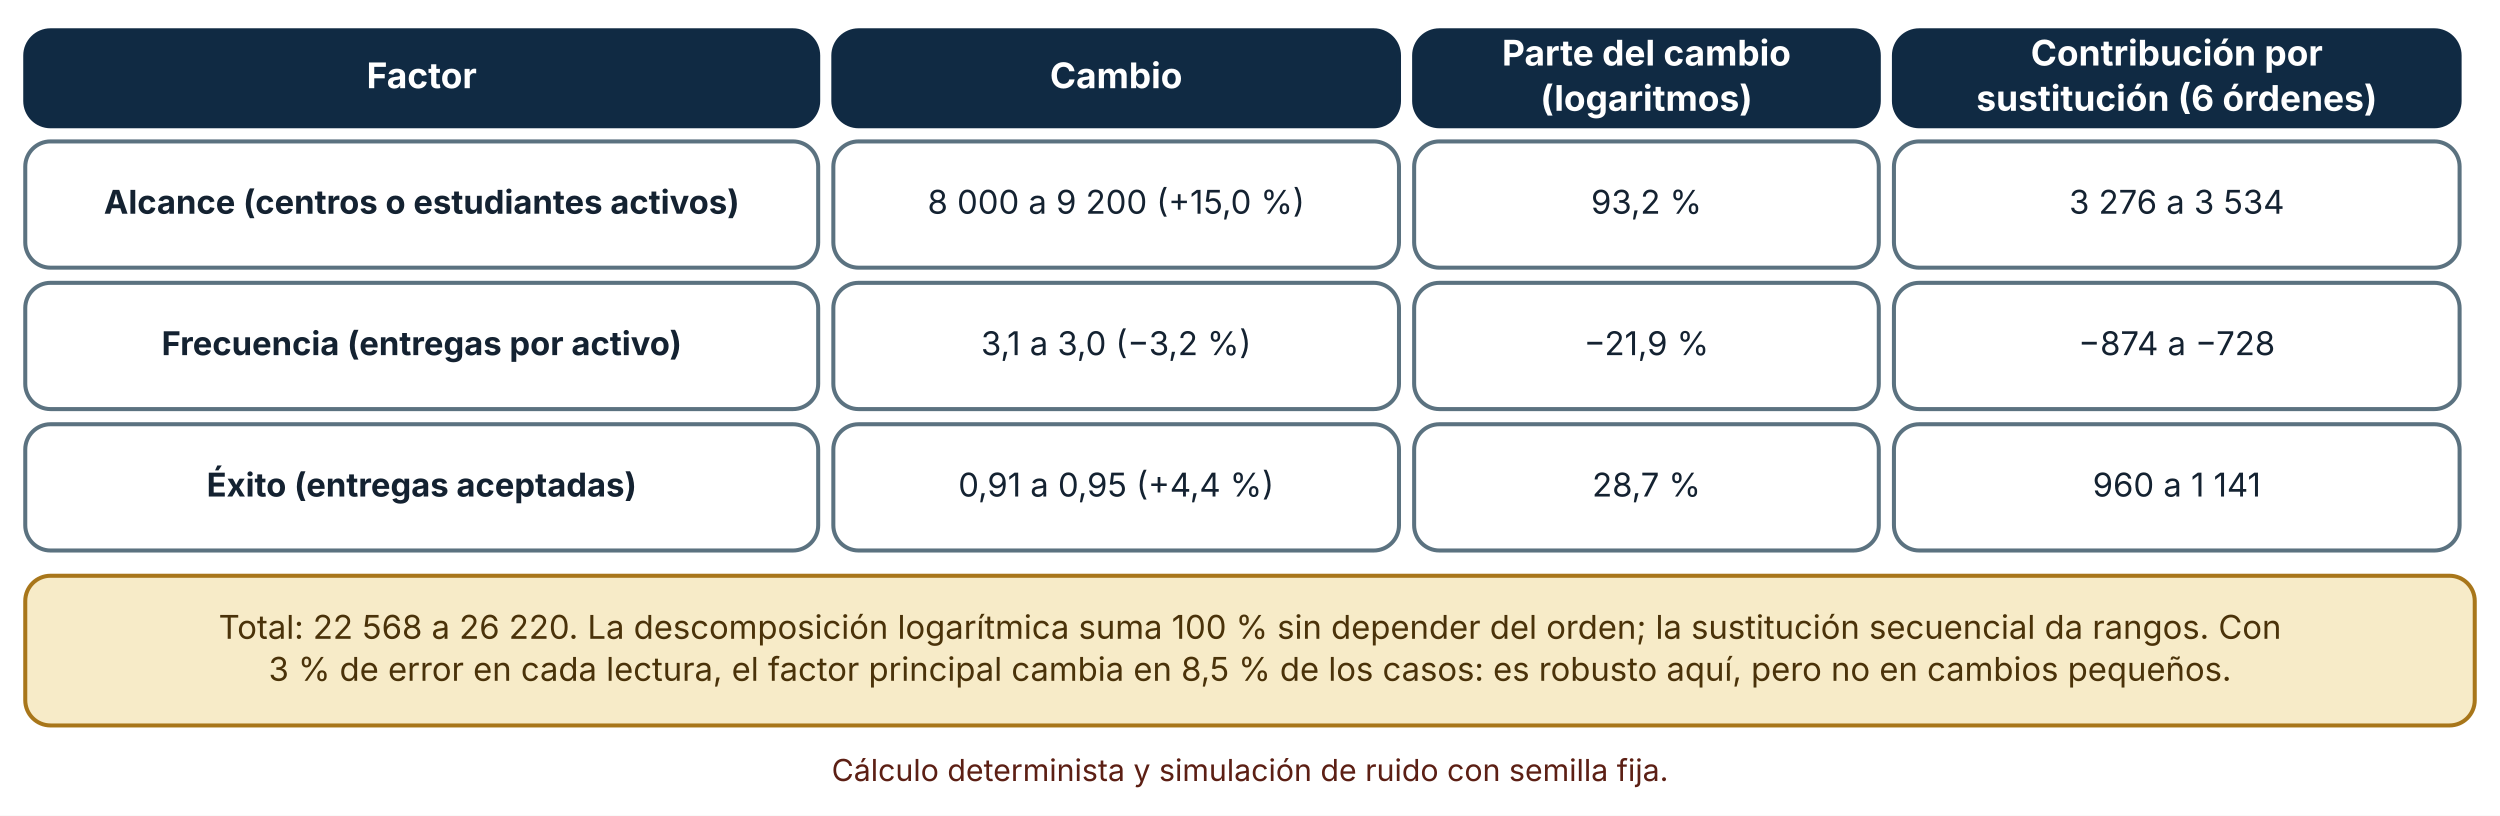
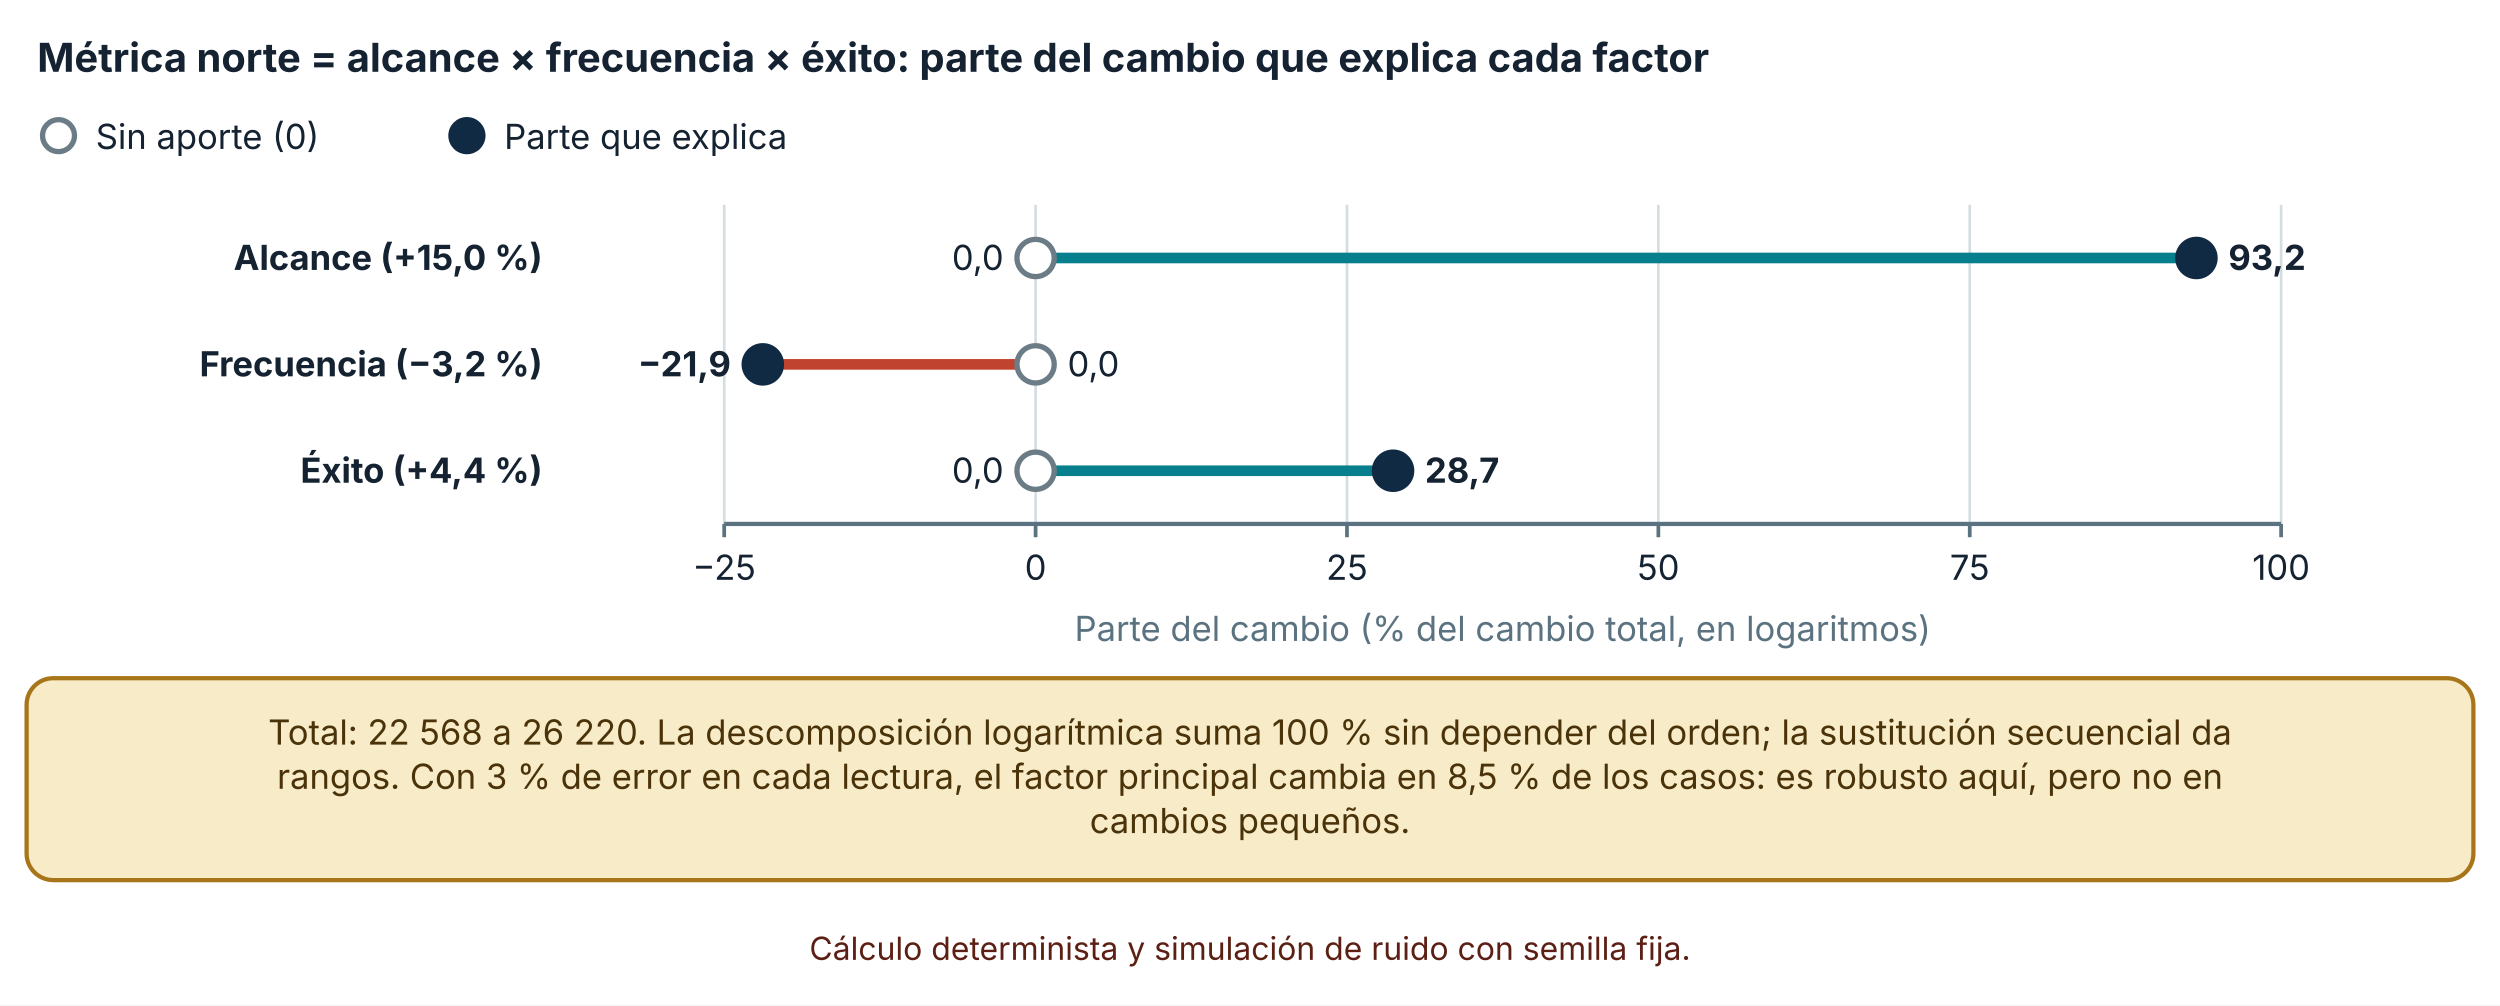
- <svg xmlns="http://www.w3.org/2000/svg" viewBox="0 0 990 323" width="990" height="323" role="img" aria-labelledby="t d" font-family="Inter, 'Segoe UI', system-ui, -apple-system, sans-serif">
+ <svg xmlns="http://www.w3.org/2000/svg" viewBox="0 0 940 378" width="940" height="378" role="img" aria-labelledby="t d" font-family="Inter, 'Segoe UI', system-ui, -apple-system, sans-serif">
  <defs>
    <marker id="arrow" viewBox="0 0 10 10" refX="9" refY="5" markerWidth="8" markerHeight="8" orient="auto-start-reverse">
      <path d="M0,0 L10,5 L0,10 z" fill="#32505f" />
    </marker>
    <marker id="arrow-coral" viewBox="0 0 10 10" refX="9" refY="5" markerWidth="8" markerHeight="8" orient="auto-start-reverse">
      <path d="M0,0 L10,5 L0,10 z" fill="#c0432f" />
    </marker>
  </defs>
-   <rect width="990" height="323" fill="#ffffff" />
-   <rect x="10" y="12" width="314" height="38" rx="10" fill="#102a43" stroke="#102a43" stroke-width="1.6" />
-   <text x="167" y="34.92" font-size="14" text-anchor="middle" font-weight="700" fill="#ffffff">
-     <tspan x="167" dy="0">Factor</tspan>
+   <rect width="940" height="378" fill="#ffffff" />
+   <text x="14" y="27" font-size="15" text-anchor="start" font-weight="700" fill="#142231">
+     <tspan x="14" dy="0">Métrica norte = alcance × frecuencia × éxito: parte del cambio que explica cada factor</tspan>
  </text>
-   <rect x="330" y="12" width="224" height="38" rx="10" fill="#102a43" stroke="#102a43" stroke-width="1.6" />
-   <text x="442" y="34.92" font-size="14" text-anchor="middle" font-weight="700" fill="#ffffff">
-     <tspan x="442" dy="0">Cambio</tspan>
+   <circle cx="22" cy="51" r="6" fill="#ffffff" stroke="#6b7c86" stroke-width="2" />
+   <text x="36" y="56" font-size="13" text-anchor="start" font-weight="400" fill="#142231">
+     <tspan x="36" dy="0">Sin aporte (0)</tspan>
  </text>
-   <rect x="560" y="12" width="184" height="38" rx="10" fill="#102a43" stroke="#102a43" stroke-width="1.6" />
-   <text x="652" y="25.96" font-size="14" text-anchor="middle" font-weight="700" fill="#ffffff">
-     <tspan x="652" dy="0">Parte del cambio</tspan>
+   <circle cx="175.56" cy="51" r="6" fill="#102a43" stroke="#102a43" stroke-width="2" />
+   <text x="189.56" y="56" font-size="13" text-anchor="start" font-weight="400" fill="#142231">
+     <tspan x="189.56" dy="0">Parte que explica</tspan>
  </text>
-   <text x="652" y="43.88" font-size="14" text-anchor="middle" font-weight="700" fill="#ffffff">
-     <tspan x="652" dy="0">(logaritmos)</tspan>
+   <line x1="272.3" y1="77" x2="272.3" y2="197" stroke="#d5dde1" stroke-width="1" />
+   <line x1="272.3" y1="197" x2="272.3" y2="202" stroke="#5b7280" stroke-width="1.4" />
+   <text x="272.3" y="218" font-size="13" text-anchor="middle" font-weight="400" fill="#142231">
+     <tspan x="272.3" dy="0">−25</tspan>
  </text>
-   <rect x="750" y="12" width="224" height="38" rx="10" fill="#102a43" stroke="#102a43" stroke-width="1.6" />
-   <text x="862" y="25.96" font-size="14" text-anchor="middle" font-weight="700" fill="#ffffff">
-     <tspan x="862" dy="0">Contribución por</tspan>
+   <line x1="389.38" y1="77" x2="389.38" y2="197" stroke="#d5dde1" stroke-width="1" />
+   <line x1="389.38" y1="197" x2="389.38" y2="202" stroke="#5b7280" stroke-width="1.4" />
+   <text x="389.38" y="218" font-size="13" text-anchor="middle" font-weight="400" fill="#142231">
+     <tspan x="389.38" dy="0">0</tspan>
  </text>
-   <text x="862" y="43.88" font-size="14" text-anchor="middle" font-weight="700" fill="#ffffff">
-     <tspan x="862" dy="0">sustitución (6 órdenes)</tspan>
+   <line x1="506.46" y1="77" x2="506.46" y2="197" stroke="#d5dde1" stroke-width="1" />
+   <line x1="506.46" y1="197" x2="506.46" y2="202" stroke="#5b7280" stroke-width="1.4" />
+   <text x="506.46" y="218" font-size="13" text-anchor="middle" font-weight="400" fill="#142231">
+     <tspan x="506.46" dy="0">25</tspan>
  </text>
-   <rect x="10" y="56" width="314" height="50" rx="10" fill="#ffffff" stroke="#5b7280" stroke-width="1.6" />
-   <text x="167" y="84.64" font-size="13" text-anchor="middle" font-weight="700" fill="#142231">
-     <tspan x="167" dy="0">Alcance (centros o estudiantes activos)</tspan>
+   <line x1="623.54" y1="77" x2="623.54" y2="197" stroke="#d5dde1" stroke-width="1" />
+   <line x1="623.54" y1="197" x2="623.54" y2="202" stroke="#5b7280" stroke-width="1.4" />
+   <text x="623.54" y="218" font-size="13" text-anchor="middle" font-weight="400" fill="#142231">
+     <tspan x="623.54" dy="0">50</tspan>
  </text>
-   <rect x="330" y="56" width="224" height="50" rx="10" fill="#ffffff" stroke="#5b7280" stroke-width="1.6" />
-   <text x="442" y="84.64" font-size="13" text-anchor="middle" font-weight="400" fill="#142231">
-     <tspan x="442" dy="0">8 000 a 9 200 (+15,0 %)</tspan>
+   <line x1="740.62" y1="77" x2="740.62" y2="197" stroke="#d5dde1" stroke-width="1" />
+   <line x1="740.62" y1="197" x2="740.62" y2="202" stroke="#5b7280" stroke-width="1.4" />
+   <text x="740.62" y="218" font-size="13" text-anchor="middle" font-weight="400" fill="#142231">
+     <tspan x="740.62" dy="0">75</tspan>
  </text>
-   <rect x="560" y="56" width="184" height="50" rx="10" fill="#ffffff" stroke="#5b7280" stroke-width="1.6" />
-   <text x="652" y="84.64" font-size="13" text-anchor="middle" font-weight="400" fill="#142231">
-     <tspan x="652" dy="0">93,2 %</tspan>
+   <line x1="857.7" y1="77" x2="857.7" y2="197" stroke="#d5dde1" stroke-width="1" />
+   <line x1="857.7" y1="197" x2="857.7" y2="202" stroke="#5b7280" stroke-width="1.4" />
+   <text x="857.7" y="218" font-size="13" text-anchor="middle" font-weight="400" fill="#142231">
+     <tspan x="857.7" dy="0">100</tspan>
  </text>
-   <rect x="750" y="56" width="224" height="50" rx="10" fill="#ffffff" stroke="#5b7280" stroke-width="1.6" />
-   <text x="862" y="84.64" font-size="13" text-anchor="middle" font-weight="400" fill="#142231">
-     <tspan x="862" dy="0">3 276 a 3 534</tspan>
+   <line x1="272.3" y1="197" x2="857.7" y2="197" stroke="#5b7280" stroke-width="1.6" />
+   <text x="204" y="101.5" font-size="13" text-anchor="end" font-weight="700" fill="#142231">
+     <tspan x="204" dy="0">Alcance (+15,0 %)</tspan>
  </text>
-   <rect x="10" y="112" width="314" height="50" rx="10" fill="#ffffff" stroke="#5b7280" stroke-width="1.6" />
-   <text x="167" y="140.64" font-size="13" text-anchor="middle" font-weight="700" fill="#142231">
-     <tspan x="167" dy="0">Frecuencia (entregas por activo)</tspan>
+   <text x="204" y="141.5" font-size="13" text-anchor="end" font-weight="700" fill="#142231">
+     <tspan x="204" dy="0">Frecuencia (−3,2 %)</tspan>
  </text>
-   <rect x="330" y="112" width="224" height="50" rx="10" fill="#ffffff" stroke="#5b7280" stroke-width="1.6" />
-   <text x="442" y="140.64" font-size="13" text-anchor="middle" font-weight="400" fill="#142231">
-     <tspan x="442" dy="0">3,1 a 3,0 (−3,2 %)</tspan>
+   <text x="204" y="181.5" font-size="13" text-anchor="end" font-weight="700" fill="#142231">
+     <tspan x="204" dy="0">Éxito (+4,4 %)</tspan>
  </text>
-   <rect x="560" y="112" width="184" height="50" rx="10" fill="#ffffff" stroke="#5b7280" stroke-width="1.6" />
-   <text x="652" y="140.64" font-size="13" text-anchor="middle" font-weight="400" fill="#142231">
-     <tspan x="652" dy="0">−21,9 %</tspan>
+   <line x1="389.38" y1="97" x2="825.854" y2="97" stroke="#087f8c" stroke-width="4" />
+   <circle cx="389.38" cy="97" r="7" fill="#ffffff" stroke="#6b7c86" stroke-width="2" />
+   <circle cx="825.854" cy="97" r="7" fill="#102a43" stroke="#102a43" stroke-width="2" />
+   <text x="377.38" y="101.5" font-size="13" text-anchor="end" font-weight="400" fill="#142231">
+     <tspan x="377.38" dy="0">0,0</tspan>
  </text>
-   <rect x="750" y="112" width="224" height="50" rx="10" fill="#ffffff" stroke="#5b7280" stroke-width="1.6" />
-   <text x="862" y="140.64" font-size="13" text-anchor="middle" font-weight="400" fill="#142231">
-     <tspan x="862" dy="0">−874 a −728</tspan>
+   <text x="837.854" y="101.5" font-size="13" text-anchor="start" font-weight="700" fill="#142231">
+     <tspan x="837.854" dy="0">93,2</tspan>
  </text>
-   <rect x="10" y="168" width="314" height="50" rx="10" fill="#ffffff" stroke="#5b7280" stroke-width="1.6" />
-   <text x="167" y="196.64" font-size="13" text-anchor="middle" font-weight="700" fill="#142231">
-     <tspan x="167" dy="0">Éxito (entregas aceptadas)</tspan>
+   <line x1="389.38" y1="137" x2="286.818" y2="137" stroke="#c0432f" stroke-width="4" />
+   <circle cx="389.38" cy="137" r="7" fill="#ffffff" stroke="#6b7c86" stroke-width="2" />
+   <circle cx="286.818" cy="137" r="7" fill="#102a43" stroke="#102a43" stroke-width="2" />
+   <text x="401.38" y="141.5" font-size="13" text-anchor="start" font-weight="400" fill="#142231">
+     <tspan x="401.38" dy="0">0,0</tspan>
  </text>
-   <rect x="330" y="168" width="224" height="50" rx="10" fill="#ffffff" stroke="#5b7280" stroke-width="1.6" />
-   <text x="442" y="196.64" font-size="13" text-anchor="middle" font-weight="400" fill="#142231">
-     <tspan x="442" dy="0">0,91 a 0,95 (+4,4 %)</tspan>
+   <text x="274.818" y="141.5" font-size="13" text-anchor="end" font-weight="700" fill="#142231">
+     <tspan x="274.818" dy="0">−21,9</tspan>
  </text>
-   <rect x="560" y="168" width="184" height="50" rx="10" fill="#ffffff" stroke="#5b7280" stroke-width="1.6" />
-   <text x="652" y="196.64" font-size="13" text-anchor="middle" font-weight="400" fill="#142231">
-     <tspan x="652" dy="0">28,7 %</tspan>
+   <line x1="389.38" y1="177" x2="523.788" y2="177" stroke="#087f8c" stroke-width="4" />
+   <circle cx="389.38" cy="177" r="7" fill="#ffffff" stroke="#6b7c86" stroke-width="2" />
+   <circle cx="523.788" cy="177" r="7" fill="#102a43" stroke="#102a43" stroke-width="2" />
+   <text x="377.38" y="181.5" font-size="13" text-anchor="end" font-weight="400" fill="#142231">
+     <tspan x="377.38" dy="0">0,0</tspan>
  </text>
-   <rect x="750" y="168" width="224" height="50" rx="10" fill="#ffffff" stroke="#5b7280" stroke-width="1.6" />
-   <text x="862" y="196.64" font-size="13" text-anchor="middle" font-weight="400" fill="#142231">
-     <tspan x="862" dy="0">960 a 1 141</tspan>
+   <text x="535.788" y="181.5" font-size="13" text-anchor="start" font-weight="700" fill="#142231">
+     <tspan x="535.788" dy="0">28,7</tspan>
  </text>
-   <rect x="10" y="228" width="970" height="59.28" rx="10" fill="#f7ebc8" stroke="#a8761a" stroke-width="1.6" />
-   <text x="495" y="252.96" font-size="13" text-anchor="middle" font-weight="400" fill="#4a3209">
-     <tspan x="495" dy="0">Total: 22 568 a 26 220. La descomposición logarítmica suma 100 % sin depender del orden; la sustitución secuencial da rangos. Con</tspan>
+   <text x="565" y="241" font-size="13" text-anchor="middle" font-weight="400" fill="#5b7280">
+     <tspan x="565" dy="0">Parte del cambio (% del cambio total, en logaritmos)</tspan>
  </text>
-   <text x="495" y="269.6" font-size="13" text-anchor="middle" font-weight="400" fill="#4a3209">
-     <tspan x="495" dy="0">3 % de error en cada lectura, el factor principal cambia en 8,5 % de los casos: es robusto aquí, pero no en cambios pequeños.</tspan>
+   <rect x="10" y="255" width="920" height="75.92" rx="10" fill="#f7ebc8" stroke="#a8761a" stroke-width="1.6" />
+   <text x="470" y="279.96" font-size="13" text-anchor="middle" font-weight="400" fill="#4a3209">
+     <tspan x="470" dy="0">Total: 22 568 a 26 220. La descomposición logarítmica suma 100 % sin depender del orden; la sustitución secuencial da</tspan>
  </text>
-   <text x="495" y="309.28" font-size="12" text-anchor="middle" font-weight="400" fill="#5c1f14">
-     <tspan x="495" dy="0">Cálculo determinista y simulación de ruido con semilla fija.</tspan>
+   <text x="470" y="296.6" font-size="13" text-anchor="middle" font-weight="400" fill="#4a3209">
+     <tspan x="470" dy="0">rangos. Con 3 % de error en cada lectura, el factor principal cambia en 8,5 % de los casos: es robusto aquí, pero no en</tspan>
+   </text>
+   <text x="470" y="313.24" font-size="13" text-anchor="middle" font-weight="400" fill="#4a3209">
+     <tspan x="470" dy="0">cambios pequeños.</tspan>
+   </text>
+   <text x="470" y="360.92" font-size="12" text-anchor="middle" font-weight="400" fill="#5c1f14">
+     <tspan x="470" dy="0">Cálculo determinista y simulación de ruido con semilla fija.</tspan>
  </text>
</svg>
